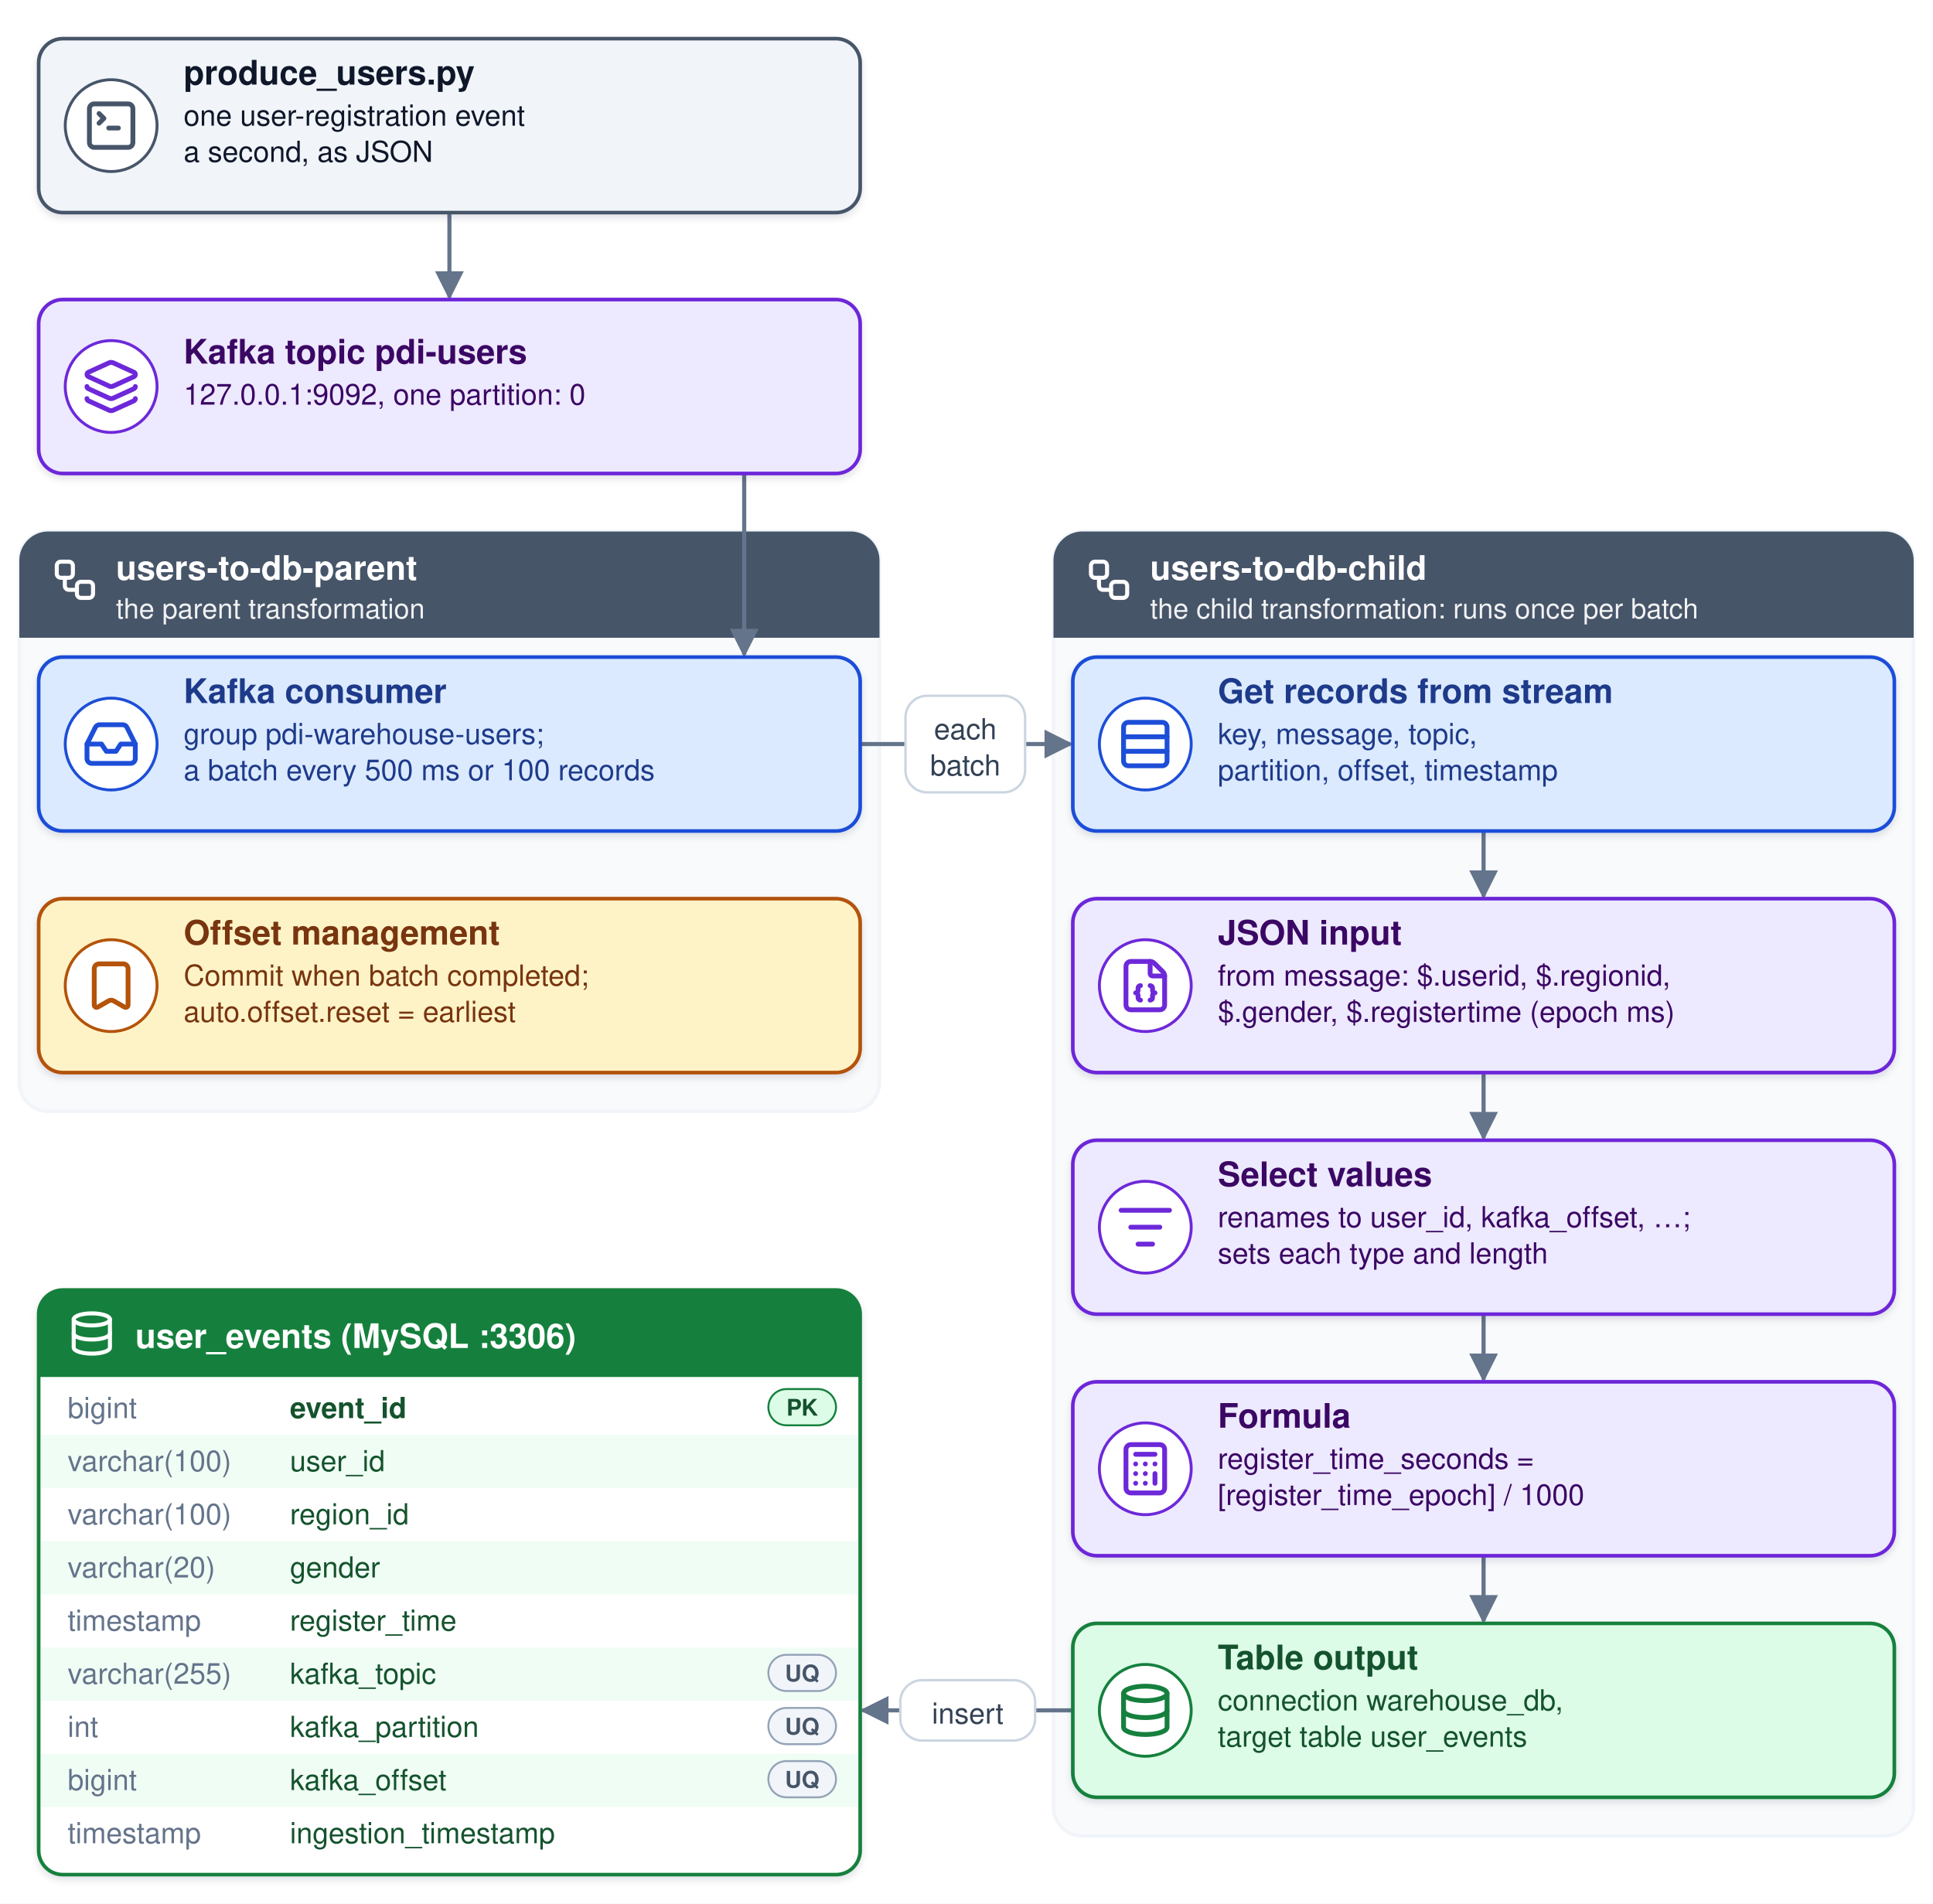
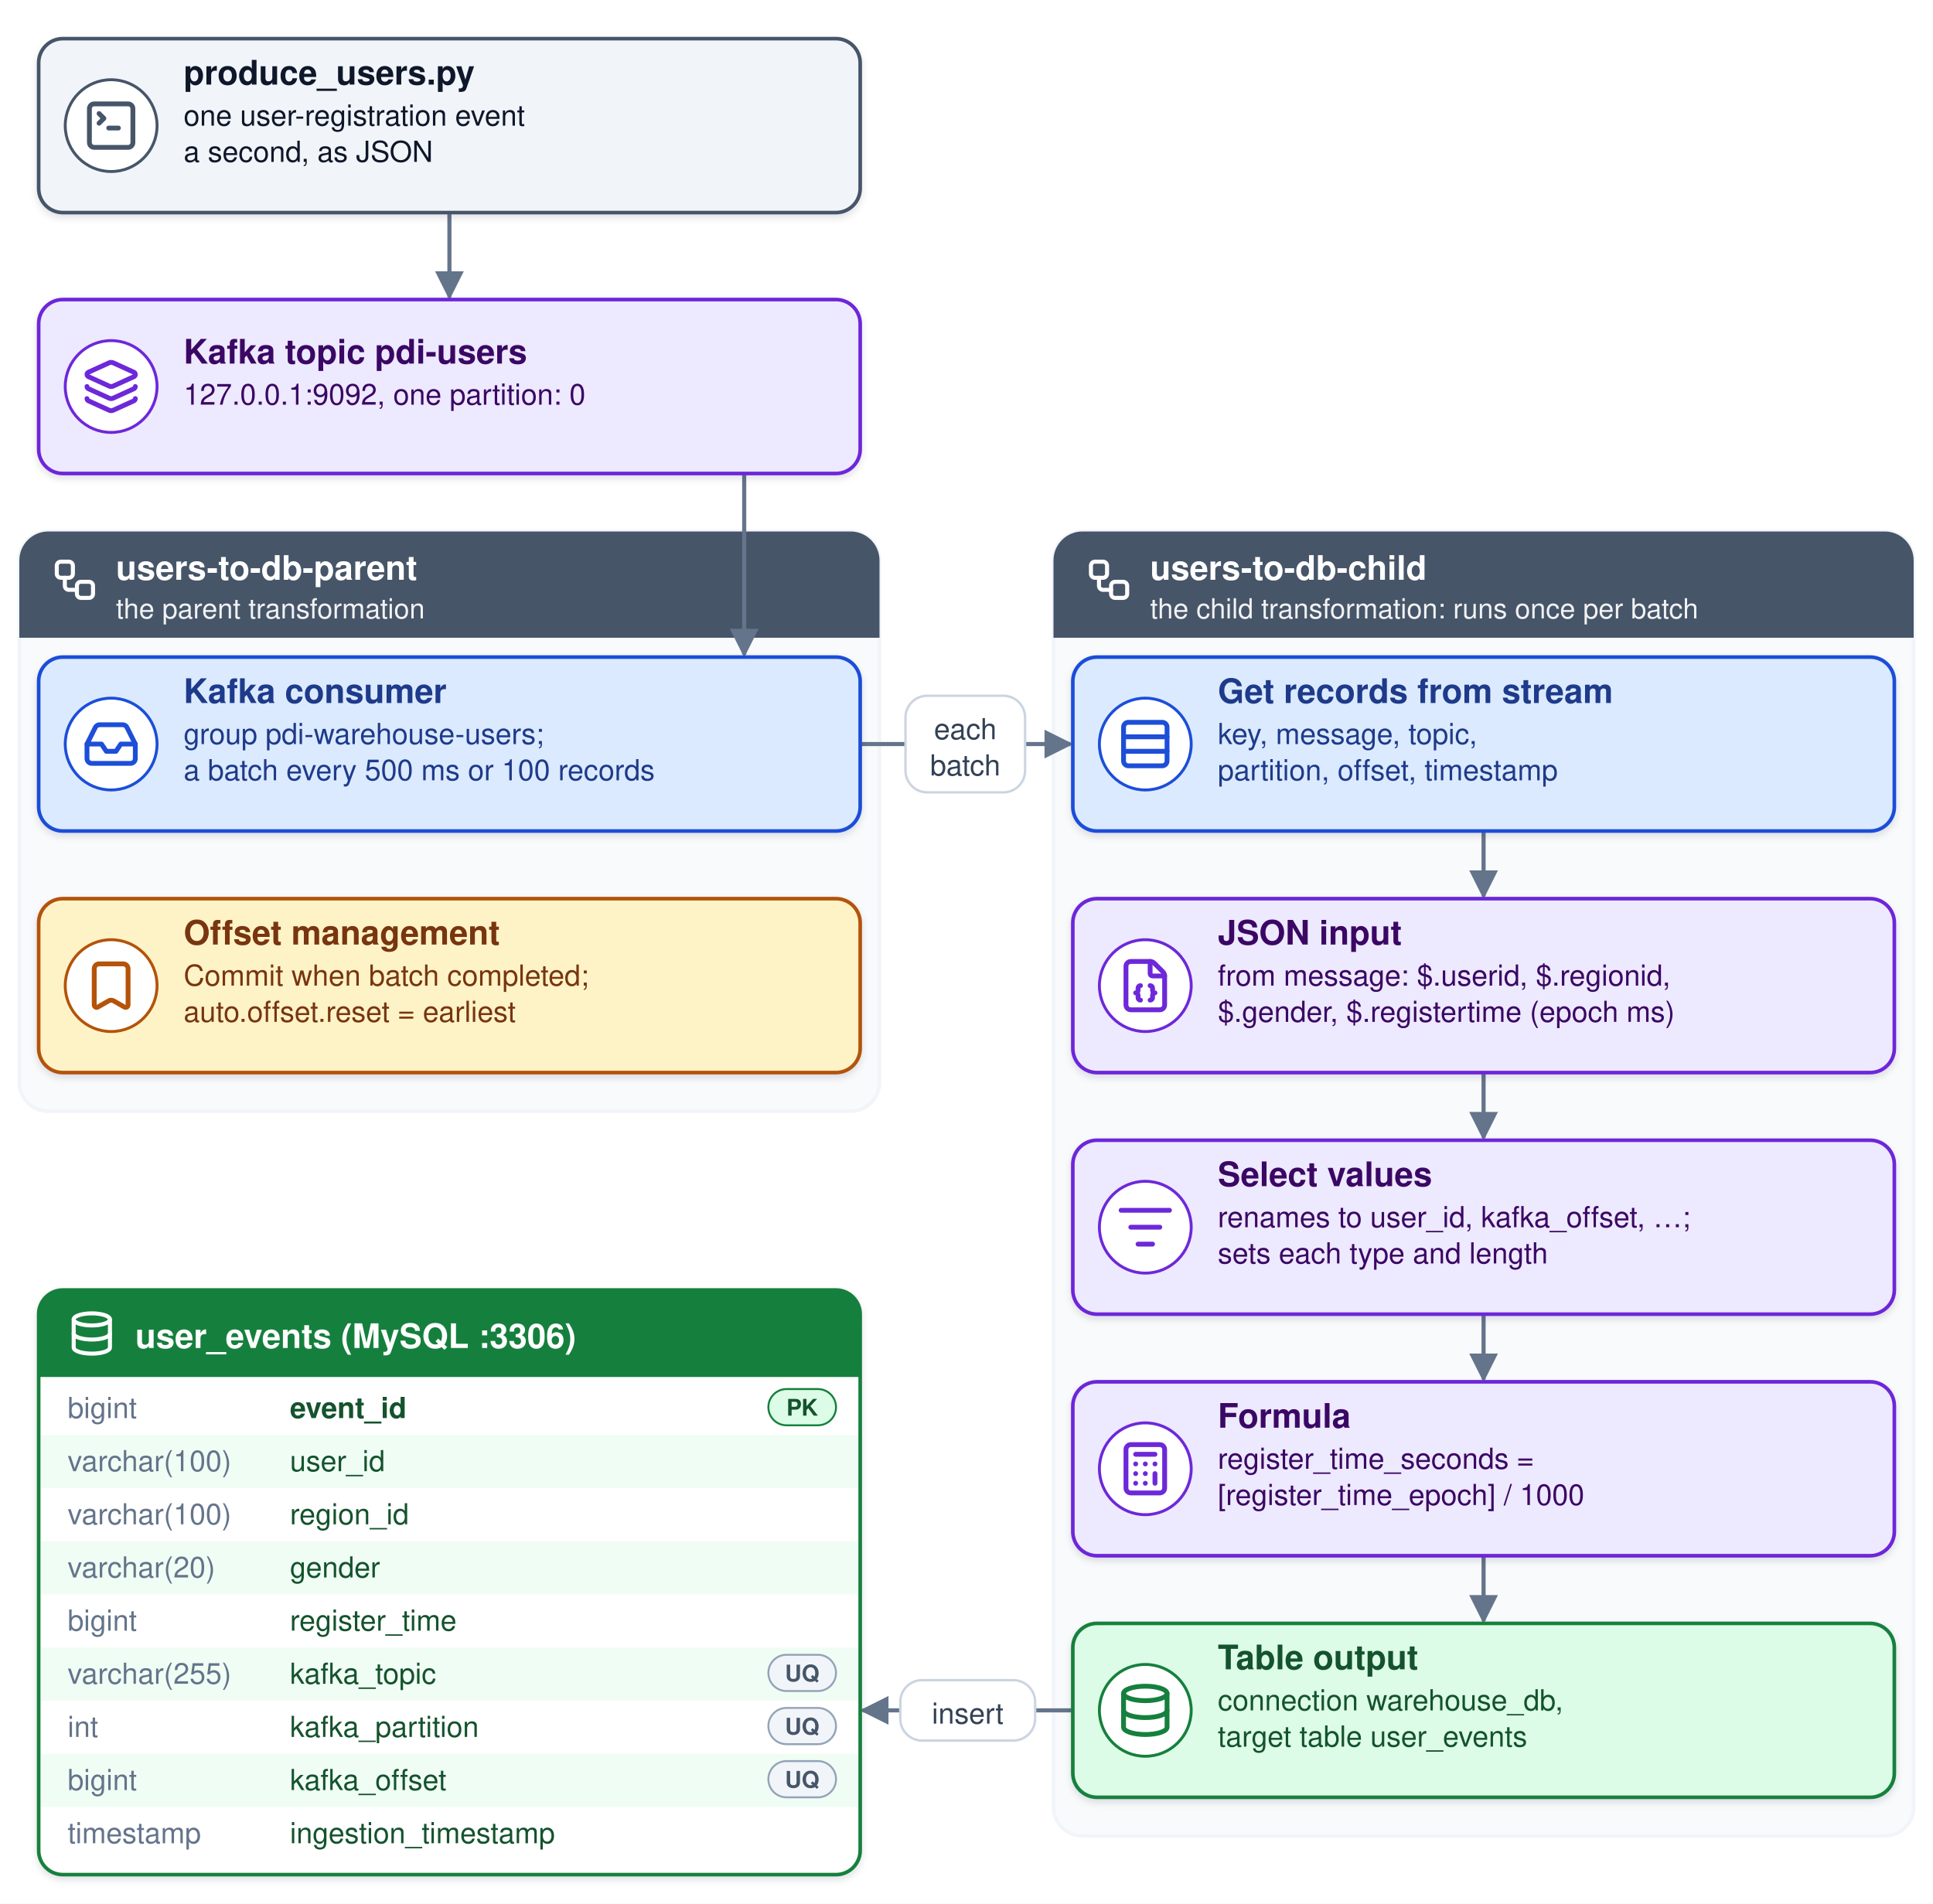
<svg xmlns="http://www.w3.org/2000/svg" width="800" height="788" viewBox="0 0 800 788" font-family="Segoe UI, Helvetica, Arial, sans-serif">
  <defs>
    <marker id="arrow" viewBox="0 0 10 10" refX="9" refY="5" markerWidth="7" markerHeight="7" orient="auto-start-reverse">
      <path d="M0 0L10 5L0 10z" fill="#64748b" />
    </marker>
    <filter id="shadow" x="-10%" y="-10%" width="120%" height="140%">
      <feDropShadow dx="0" dy="1.5" stdDeviation="1.5" flood-color="#0f172a" flood-opacity="0.12" />
    </filter>
  </defs>
  <rect width="800" height="788" fill="#ffffff" />
  <rect x="8" y="220" width="356" height="240" rx="12" fill="#f8fafc" stroke="#f1f5f9" stroke-width="1.5" />
  <path d="M8 232a12 12 0 0 1 12-12h332a12 12 0 0 1 12 12v32h-356z" fill="#475569" />
  <g transform="translate(21 230) scale(0.8333333)" fill="none" stroke="#ffffff" stroke-width="2" stroke-linecap="round" stroke-linejoin="round">
    <rect width="8" height="8" x="3" y="3" rx="2" />
    <path d="M7 11v4a2 2 0 0 0 2 2h4" />
    <rect width="8" height="8" x="13" y="13" rx="2" />
  </g>
  <text x="48" y="240" font-size="14" font-weight="700" fill="#ffffff">users-to-db-parent</text>
  <text x="48" y="256" font-size="11.5" fill="#ffffff" opacity="0.92">the parent transformation</text>
  <rect x="436" y="220" width="356" height="540" rx="12" fill="#f8fafc" stroke="#f1f5f9" stroke-width="1.5" />
  <path d="M436 232a12 12 0 0 1 12-12h332a12 12 0 0 1 12 12v32h-356z" fill="#475569" />
  <g transform="translate(449 230) scale(0.8333333)" fill="none" stroke="#ffffff" stroke-width="2" stroke-linecap="round" stroke-linejoin="round">
    <rect width="8" height="8" x="3" y="3" rx="2" />
    <path d="M7 11v4a2 2 0 0 0 2 2h4" />
    <rect width="8" height="8" x="13" y="13" rx="2" />
  </g>
  <text x="476" y="240" font-size="14" font-weight="700" fill="#ffffff">users-to-db-child</text>
  <text x="476" y="256" font-size="11.5" fill="#ffffff" opacity="0.92">the child transformation: runs once per batch</text>
  <path d="M186 88C186 105.5 186 105.5 186 123" fill="none" stroke="#64748b" stroke-width="1.7" marker-end="url(#arrow)" />
  <path d="M308 196L308 271" fill="none" stroke="#64748b" stroke-width="1.7" marker-end="url(#arrow)" />
  <path d="M614 344C614 357.5 614 357.5 614 371" fill="none" stroke="#64748b" stroke-width="1.7" marker-end="url(#arrow)" />
  <path d="M614 444C614 457.5 614 457.5 614 471" fill="none" stroke="#64748b" stroke-width="1.7" marker-end="url(#arrow)" />
  <path d="M614 544C614 557.5 614 557.5 614 571" fill="none" stroke="#64748b" stroke-width="1.7" marker-end="url(#arrow)" />
  <path d="M614 644C614 657.5 614 657.5 614 671" fill="none" stroke="#64748b" stroke-width="1.7" marker-end="url(#arrow)" />
  <path d="M356 308L443 308" fill="none" stroke="#64748b" stroke-width="1.7" marker-end="url(#arrow)" />
  <path d="M444 708L357 708" fill="none" stroke="#64748b" stroke-width="1.7" marker-end="url(#arrow)" />
  <rect x="16" y="16" width="340" height="72" rx="10" fill="#f1f5f9" stroke="#475569" stroke-width="1.5" filter="url(#shadow)" />
  <circle cx="46" cy="52" r="19" fill="#ffffff" stroke="#475569" stroke-width="1.2" />
  <g transform="translate(34 40) scale(1)" fill="none" stroke="#475569" stroke-width="2" stroke-linecap="round" stroke-linejoin="round">
    <path d="m7 11 2-2-2-2" />
    <path d="M11 13h4" />
    <rect width="18" height="18" x="3" y="3" rx="2" ry="2" />
  </g>
  <text x="76" y="35" font-size="14" font-weight="700" fill="#0f172a">produce_users.py</text>
  <text x="76" y="52" font-size="12" fill="#0f172a">one user-registration event</text>
  <text x="76" y="67" font-size="12" fill="#0f172a">a second, as JSON</text>
  <rect x="16" y="124" width="340" height="72" rx="10" fill="#ede9fe" stroke="#6d28d9" stroke-width="1.5" filter="url(#shadow)" />
  <circle cx="46" cy="160" r="19" fill="#ffffff" stroke="#6d28d9" stroke-width="1.2" />
  <g transform="translate(34 148) scale(1)" fill="none" stroke="#6d28d9" stroke-width="2" stroke-linecap="round" stroke-linejoin="round">
    <path d="M12.83 2.18a2 2 0 0 0-1.66 0L2.6 6.08a1 1 0 0 0 0 1.83l8.58 3.91a2 2 0 0 0 1.66 0l8.58-3.9a1 1 0 0 0 0-1.83z" />
    <path d="M2 12a1 1 0 0 0 .58.91l8.6 3.91a2 2 0 0 0 1.65 0l8.58-3.9A1 1 0 0 0 22 12" />
    <path d="M2 17a1 1 0 0 0 .58.91l8.6 3.91a2 2 0 0 0 1.65 0l8.58-3.9A1 1 0 0 0 22 17" />
  </g>
  <text x="76" y="150.5" font-size="14" font-weight="700" fill="#3b0764">Kafka topic pdi-users</text>
  <text x="76" y="167.5" font-size="12" fill="#3b0764">127.0.0.1:9092, one partition: 0</text>
  <rect x="16" y="272" width="340" height="72" rx="10" fill="#dbeafe" stroke="#1d4ed8" stroke-width="1.5" filter="url(#shadow)" />
  <circle cx="46" cy="308" r="19" fill="#ffffff" stroke="#1d4ed8" stroke-width="1.2" />
  <g transform="translate(34 296) scale(1)" fill="none" stroke="#1d4ed8" stroke-width="2" stroke-linecap="round" stroke-linejoin="round">
    <polyline points="22 12 16 12 14 15 10 15 8 12 2 12" />
    <path d="M5.45 5.11 2 12v6a2 2 0 0 0 2 2h16a2 2 0 0 0 2-2v-6l-3.45-6.89A2 2 0 0 0 16.76 4H7.24a2 2 0 0 0-1.79 1.11z" />
  </g>
  <text x="76" y="291" font-size="14" font-weight="700" fill="#1e3a8a">Kafka consumer</text>
  <text x="76" y="308" font-size="12" fill="#1e3a8a">group pdi-warehouse-users;</text>
  <text x="76" y="323" font-size="12" fill="#1e3a8a">a batch every 500 ms or 100 records</text>
  <rect x="16" y="372" width="340" height="72" rx="10" fill="#fef3c7" stroke="#b45309" stroke-width="1.5" filter="url(#shadow)" />
  <circle cx="46" cy="408" r="19" fill="#ffffff" stroke="#b45309" stroke-width="1.2" />
  <g transform="translate(34 396) scale(1)" fill="none" stroke="#b45309" stroke-width="2" stroke-linecap="round" stroke-linejoin="round">
    <path d="M17 3a2 2 0 0 1 2 2v15a1 1 0 0 1-1.496.868l-4.512-2.578a2 2 0 0 0-1.984 0l-4.512 2.578A1 1 0 0 1 5 20V5a2 2 0 0 1 2-2z" />
  </g>
  <text x="76" y="391" font-size="14" font-weight="700" fill="#78350f">Offset management</text>
  <text x="76" y="408" font-size="12" fill="#78350f">Commit when batch completed;</text>
  <text x="76" y="423" font-size="12" fill="#78350f">auto.offset.reset = earliest</text>
  <rect x="444" y="272" width="340" height="72" rx="10" fill="#dbeafe" stroke="#1d4ed8" stroke-width="1.5" filter="url(#shadow)" />
  <circle cx="474" cy="308" r="19" fill="#ffffff" stroke="#1d4ed8" stroke-width="1.2" />
  <g transform="translate(462 296) scale(1)" fill="none" stroke="#1d4ed8" stroke-width="2" stroke-linecap="round" stroke-linejoin="round">
    <rect width="18" height="18" x="3" y="3" rx="2" />
    <path d="M21 9H3" />
    <path d="M21 15H3" />
  </g>
  <text x="504" y="291" font-size="14" font-weight="700" fill="#1e3a8a">Get records from stream</text>
  <text x="504" y="308" font-size="12" fill="#1e3a8a">key, message, topic,</text>
  <text x="504" y="323" font-size="12" fill="#1e3a8a">partition, offset, timestamp</text>
  <rect x="444" y="372" width="340" height="72" rx="10" fill="#ede9fe" stroke="#6d28d9" stroke-width="1.5" filter="url(#shadow)" />
  <circle cx="474" cy="408" r="19" fill="#ffffff" stroke="#6d28d9" stroke-width="1.2" />
  <g transform="translate(462 396) scale(1)" fill="none" stroke="#6d28d9" stroke-width="2" stroke-linecap="round" stroke-linejoin="round">
    <path d="M6 22a2 2 0 0 1-2-2V4a2 2 0 0 1 2-2h8a2.4 2.4 0 0 1 1.704.706l3.588 3.588A2.4 2.4 0 0 1 20 8v12a2 2 0 0 1-2 2z" />
    <path d="M14 2v5a1 1 0 0 0 1 1h5" />
    <path d="M10 12a1 1 0 0 0-1 1v1a1 1 0 0 1-1 1 1 1 0 0 1 1 1v1a1 1 0 0 0 1 1" />
    <path d="M14 18a1 1 0 0 0 1-1v-1a1 1 0 0 1 1-1 1 1 0 0 1-1-1v-1a1 1 0 0 0-1-1" />
  </g>
  <text x="504" y="391" font-size="14" font-weight="700" fill="#3b0764">JSON input</text>
  <text x="504" y="408" font-size="12" fill="#3b0764">from message: $.userid, $.regionid,</text>
  <text x="504" y="423" font-size="12" fill="#3b0764">$.gender, $.registertime (epoch ms)</text>
  <rect x="444" y="472" width="340" height="72" rx="10" fill="#ede9fe" stroke="#6d28d9" stroke-width="1.5" filter="url(#shadow)" />
  <circle cx="474" cy="508" r="19" fill="#ffffff" stroke="#6d28d9" stroke-width="1.2" />
  <g transform="translate(462 496) scale(1)" fill="none" stroke="#6d28d9" stroke-width="2" stroke-linecap="round" stroke-linejoin="round">
    <path d="M2 5h20" />
    <path d="M6 12h12" />
    <path d="M9 19h6" />
  </g>
  <text x="504" y="491" font-size="14" font-weight="700" fill="#3b0764">Select values</text>
  <text x="504" y="508" font-size="12" fill="#3b0764">renames to user_id, kafka_offset, …;</text>
  <text x="504" y="523" font-size="12" fill="#3b0764">sets each type and length</text>
  <rect x="444" y="572" width="340" height="72" rx="10" fill="#ede9fe" stroke="#6d28d9" stroke-width="1.5" filter="url(#shadow)" />
  <circle cx="474" cy="608" r="19" fill="#ffffff" stroke="#6d28d9" stroke-width="1.2" />
  <g transform="translate(462 596) scale(1)" fill="none" stroke="#6d28d9" stroke-width="2" stroke-linecap="round" stroke-linejoin="round">
    <rect width="16" height="20" x="4" y="2" rx="2" />
    <line x1="8" x2="16" y1="6" y2="6" />
    <line x1="16" x2="16" y1="14" y2="18" />
    <path d="M16 10h.01" />
    <path d="M12 10h.01" />
    <path d="M8 10h.01" />
    <path d="M12 14h.01" />
    <path d="M8 14h.01" />
    <path d="M12 18h.01" />
    <path d="M8 18h.01" />
  </g>
  <text x="504" y="591" font-size="14" font-weight="700" fill="#3b0764">Formula</text>
  <text x="504" y="608" font-size="12" fill="#3b0764">register_time_seconds =</text>
  <text x="504" y="623" font-size="12" fill="#3b0764">[register_time_epoch] / 1000</text>
  <rect x="444" y="672" width="340" height="72" rx="10" fill="#dcfce7" stroke="#15803d" stroke-width="1.5" filter="url(#shadow)" />
  <circle cx="474" cy="708" r="19" fill="#ffffff" stroke="#15803d" stroke-width="1.2" />
  <g transform="translate(462 696) scale(1)" fill="none" stroke="#15803d" stroke-width="2" stroke-linecap="round" stroke-linejoin="round">
    <ellipse cx="12" cy="5" rx="9" ry="3" />
    <path d="M3 5V19A9 3 0 0 0 21 19V5" />
    <path d="M3 12A9 3 0 0 0 21 12" />
  </g>
  <text x="504" y="691" font-size="14" font-weight="700" fill="#14532d">Table output</text>
  <text x="504" y="708" font-size="12" fill="#14532d">connection warehouse_db,</text>
  <text x="504" y="723" font-size="12" fill="#14532d">target table user_events</text>
  <rect x="374.75" y="288" width="49.5" height="40" rx="9" fill="#ffffff" stroke="#cbd5e1" stroke-width="1" />
  <text x="399.5" y="306" text-anchor="middle" font-size="12" fill="#334155">each</text>
  <text x="399.5" y="321" text-anchor="middle" font-size="12" fill="#334155">batch</text>
  <rect x="16" y="534" width="340" height="242" rx="10" fill="#ffffff" stroke="#15803d" stroke-width="1.5" filter="url(#shadow)" />
  <path d="M16 544a10 10 0 0 1 10-10h320a10 10 0 0 1 10 10v26h-340z" fill="#15803d" />
  <g transform="translate(28 542) scale(0.8333333)" fill="none" stroke="#ffffff" stroke-width="2" stroke-linecap="round" stroke-linejoin="round">
    <ellipse cx="12" cy="5" rx="9" ry="3" />
    <path d="M3 5V19A9 3 0 0 0 21 19V5" />
    <path d="M3 12A9 3 0 0 0 21 12" />
  </g>
  <text x="56" y="558" font-size="14" font-weight="700" fill="#ffffff">user_events (MySQL :3306)</text>
  <text x="28" y="587" font-size="12" fill="#64748b">bigint</text>
  <text x="120" y="587" font-size="12" fill="#14532d" font-weight="700">event_id</text>
  <rect x="318" y="575" width="28" height="15" rx="7.5" fill="#dcfce7" stroke="#15803d" stroke-width="0.8" />
  <text x="332" y="586" text-anchor="middle" font-size="9.5" font-weight="700" fill="#14532d">PK</text>
  <rect x="17" y="594" width="338" height="22" fill="#f0fdf4" />
  <text x="28" y="609" font-size="12" fill="#64748b">varchar(100)</text>
  <text x="120" y="609" font-size="12" fill="#14532d">user_id</text>
  <text x="28" y="631" font-size="12" fill="#64748b">varchar(100)</text>
  <text x="120" y="631" font-size="12" fill="#14532d">region_id</text>
  <rect x="17" y="638" width="338" height="22" fill="#f0fdf4" />
  <text x="28" y="653" font-size="12" fill="#64748b">varchar(20)</text>
  <text x="120" y="653" font-size="12" fill="#14532d">gender</text>
-   <text x="28" y="675" font-size="12" fill="#64748b">timestamp</text>
+   <text x="28" y="675" font-size="12" fill="#64748b">bigint</text>
  <text x="120" y="675" font-size="12" fill="#14532d">register_time</text>
  <rect x="17" y="682" width="338" height="22" fill="#f0fdf4" />
  <text x="28" y="697" font-size="12" fill="#64748b">varchar(255)</text>
  <text x="120" y="697" font-size="12" fill="#14532d">kafka_topic</text>
  <rect x="318" y="685" width="28" height="15" rx="7.5" fill="#f1f5f9" stroke="#94a3b8" stroke-width="0.8" />
  <text x="332" y="696" text-anchor="middle" font-size="9.5" font-weight="700" fill="#475569">UQ</text>
  <text x="28" y="719" font-size="12" fill="#64748b">int</text>
  <text x="120" y="719" font-size="12" fill="#14532d">kafka_partition</text>
  <rect x="318" y="707" width="28" height="15" rx="7.5" fill="#f1f5f9" stroke="#94a3b8" stroke-width="0.8" />
  <text x="332" y="718" text-anchor="middle" font-size="9.5" font-weight="700" fill="#475569">UQ</text>
  <rect x="17" y="726" width="338" height="22" fill="#f0fdf4" />
  <text x="28" y="741" font-size="12" fill="#64748b">bigint</text>
  <text x="120" y="741" font-size="12" fill="#14532d">kafka_offset</text>
  <rect x="318" y="729" width="28" height="15" rx="7.5" fill="#f1f5f9" stroke="#94a3b8" stroke-width="0.8" />
  <text x="332" y="740" text-anchor="middle" font-size="9.5" font-weight="700" fill="#475569">UQ</text>
  <text x="28" y="763" font-size="12" fill="#64748b">timestamp</text>
  <text x="120" y="763" font-size="12" fill="#14532d">ingestion_timestamp</text>
  <rect x="372.6" y="695.5" width="55.8" height="25" rx="9" fill="#ffffff" stroke="#cbd5e1" stroke-width="1" />
  <text x="400.5" y="713.5" text-anchor="middle" font-size="12" fill="#334155">insert</text>
</svg>
